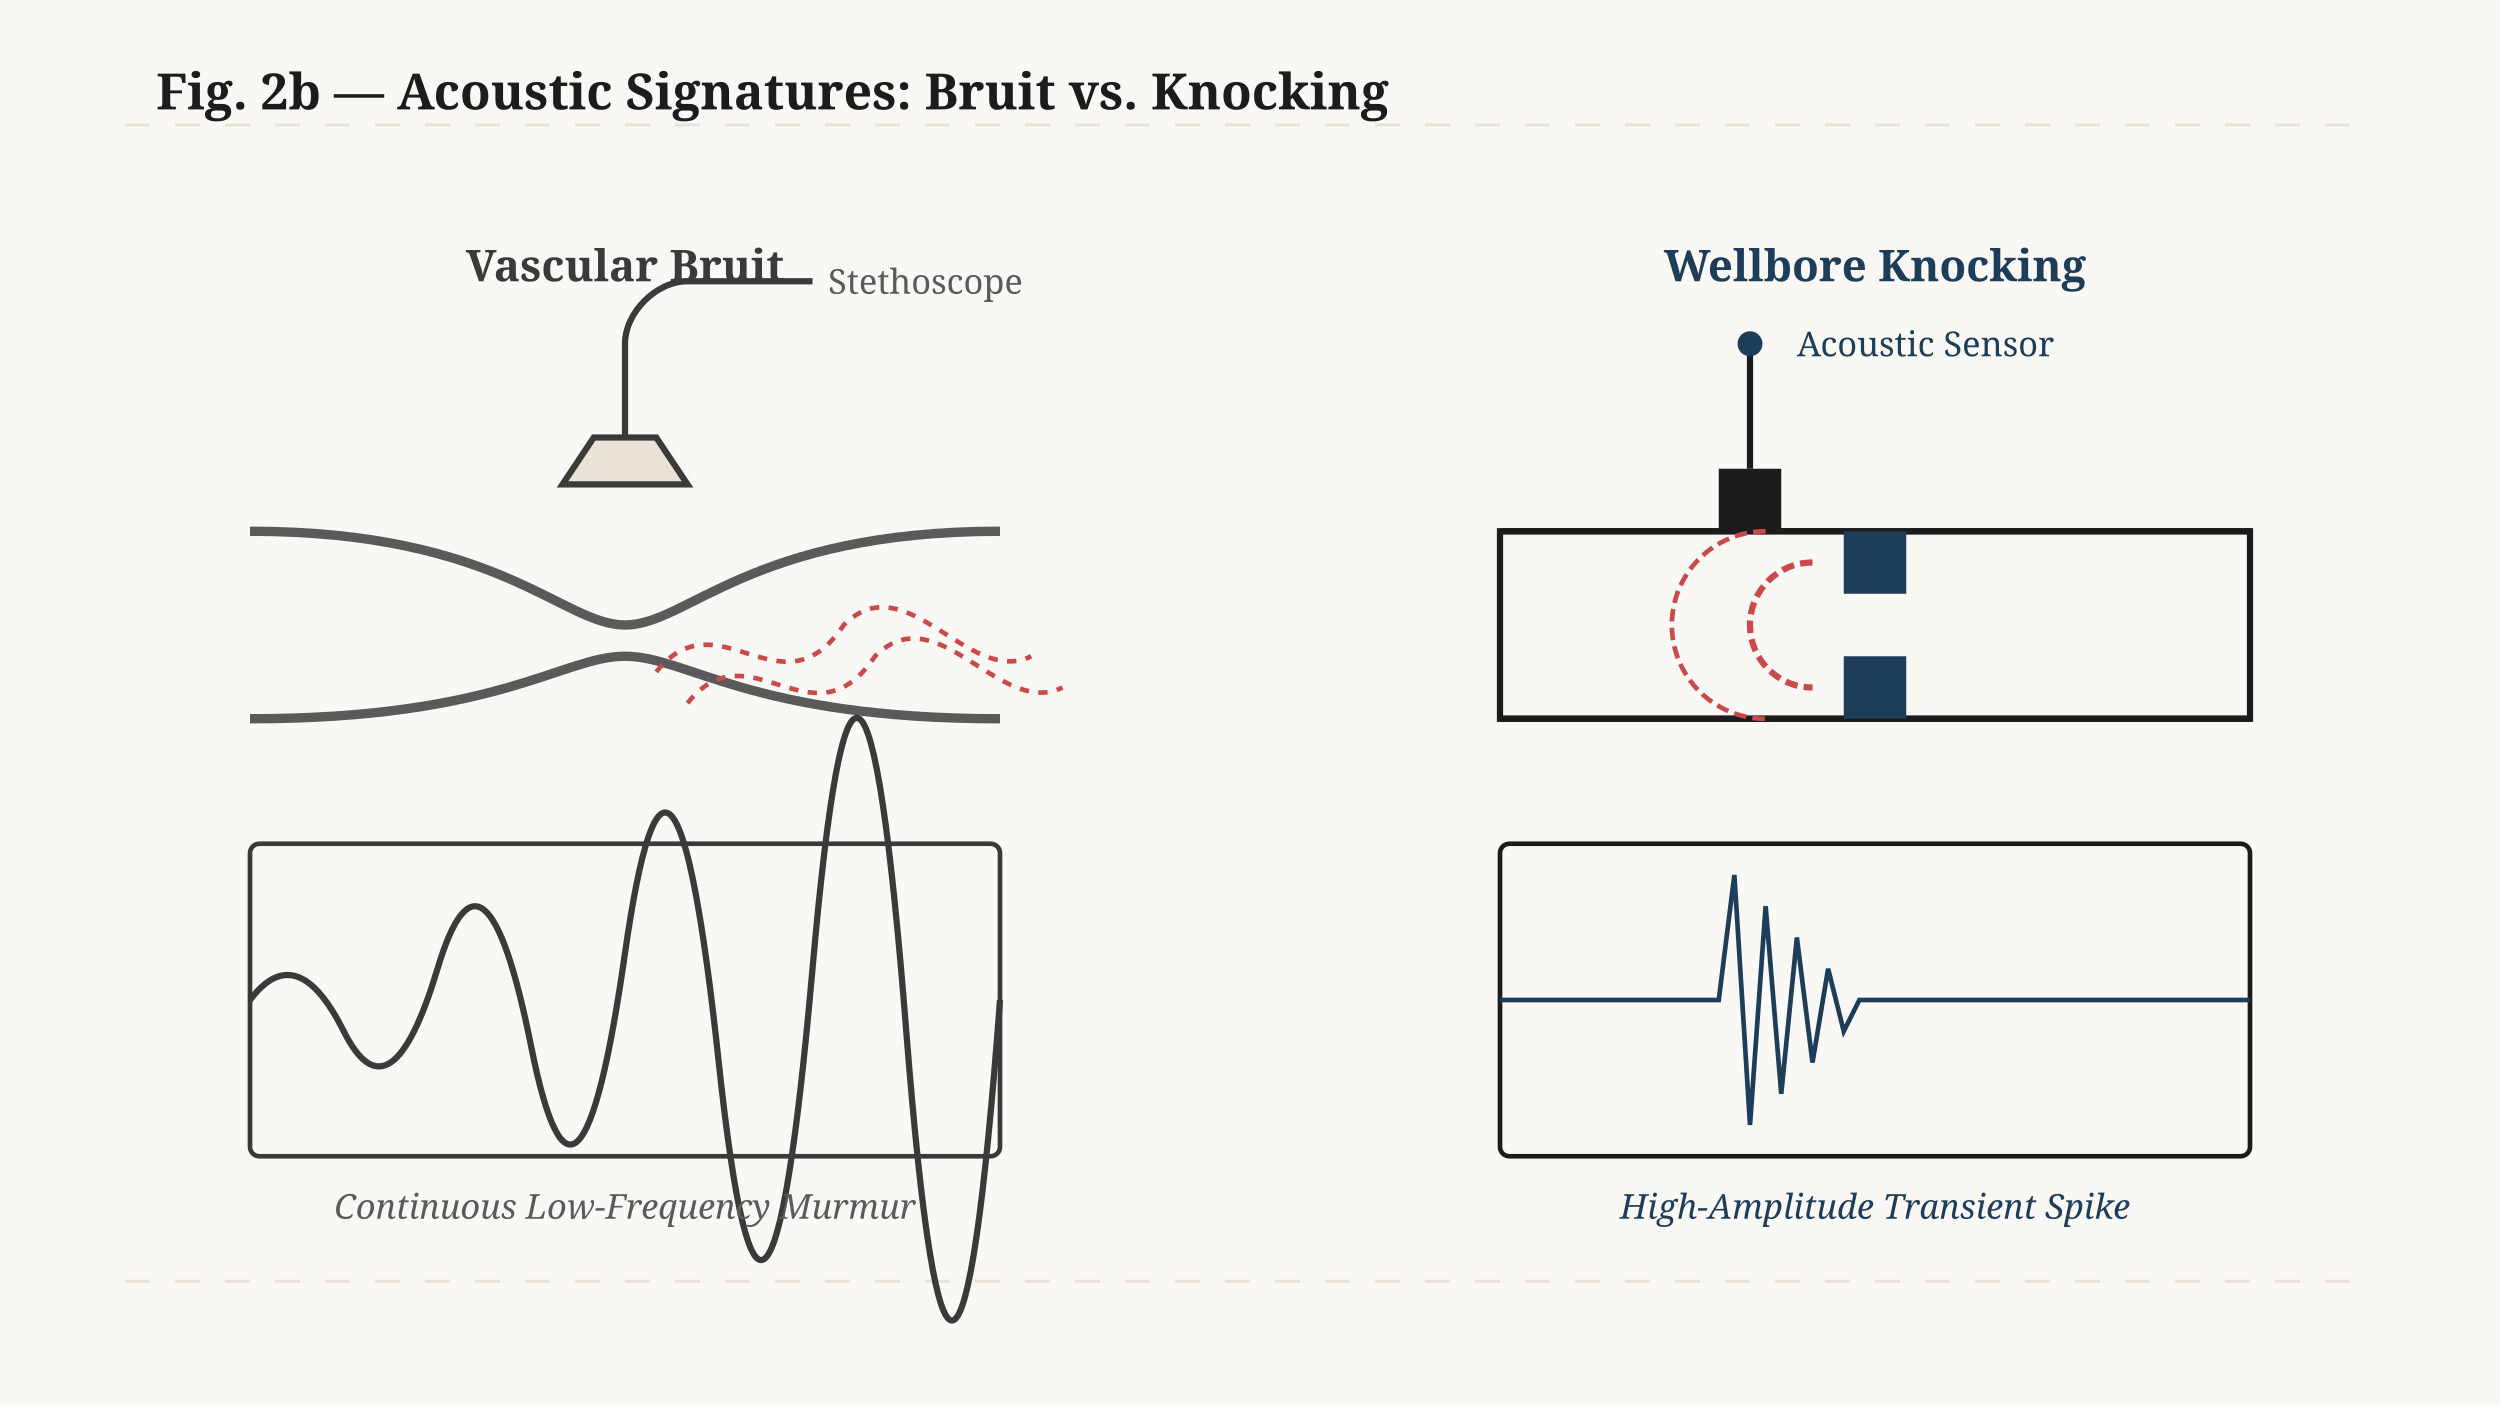
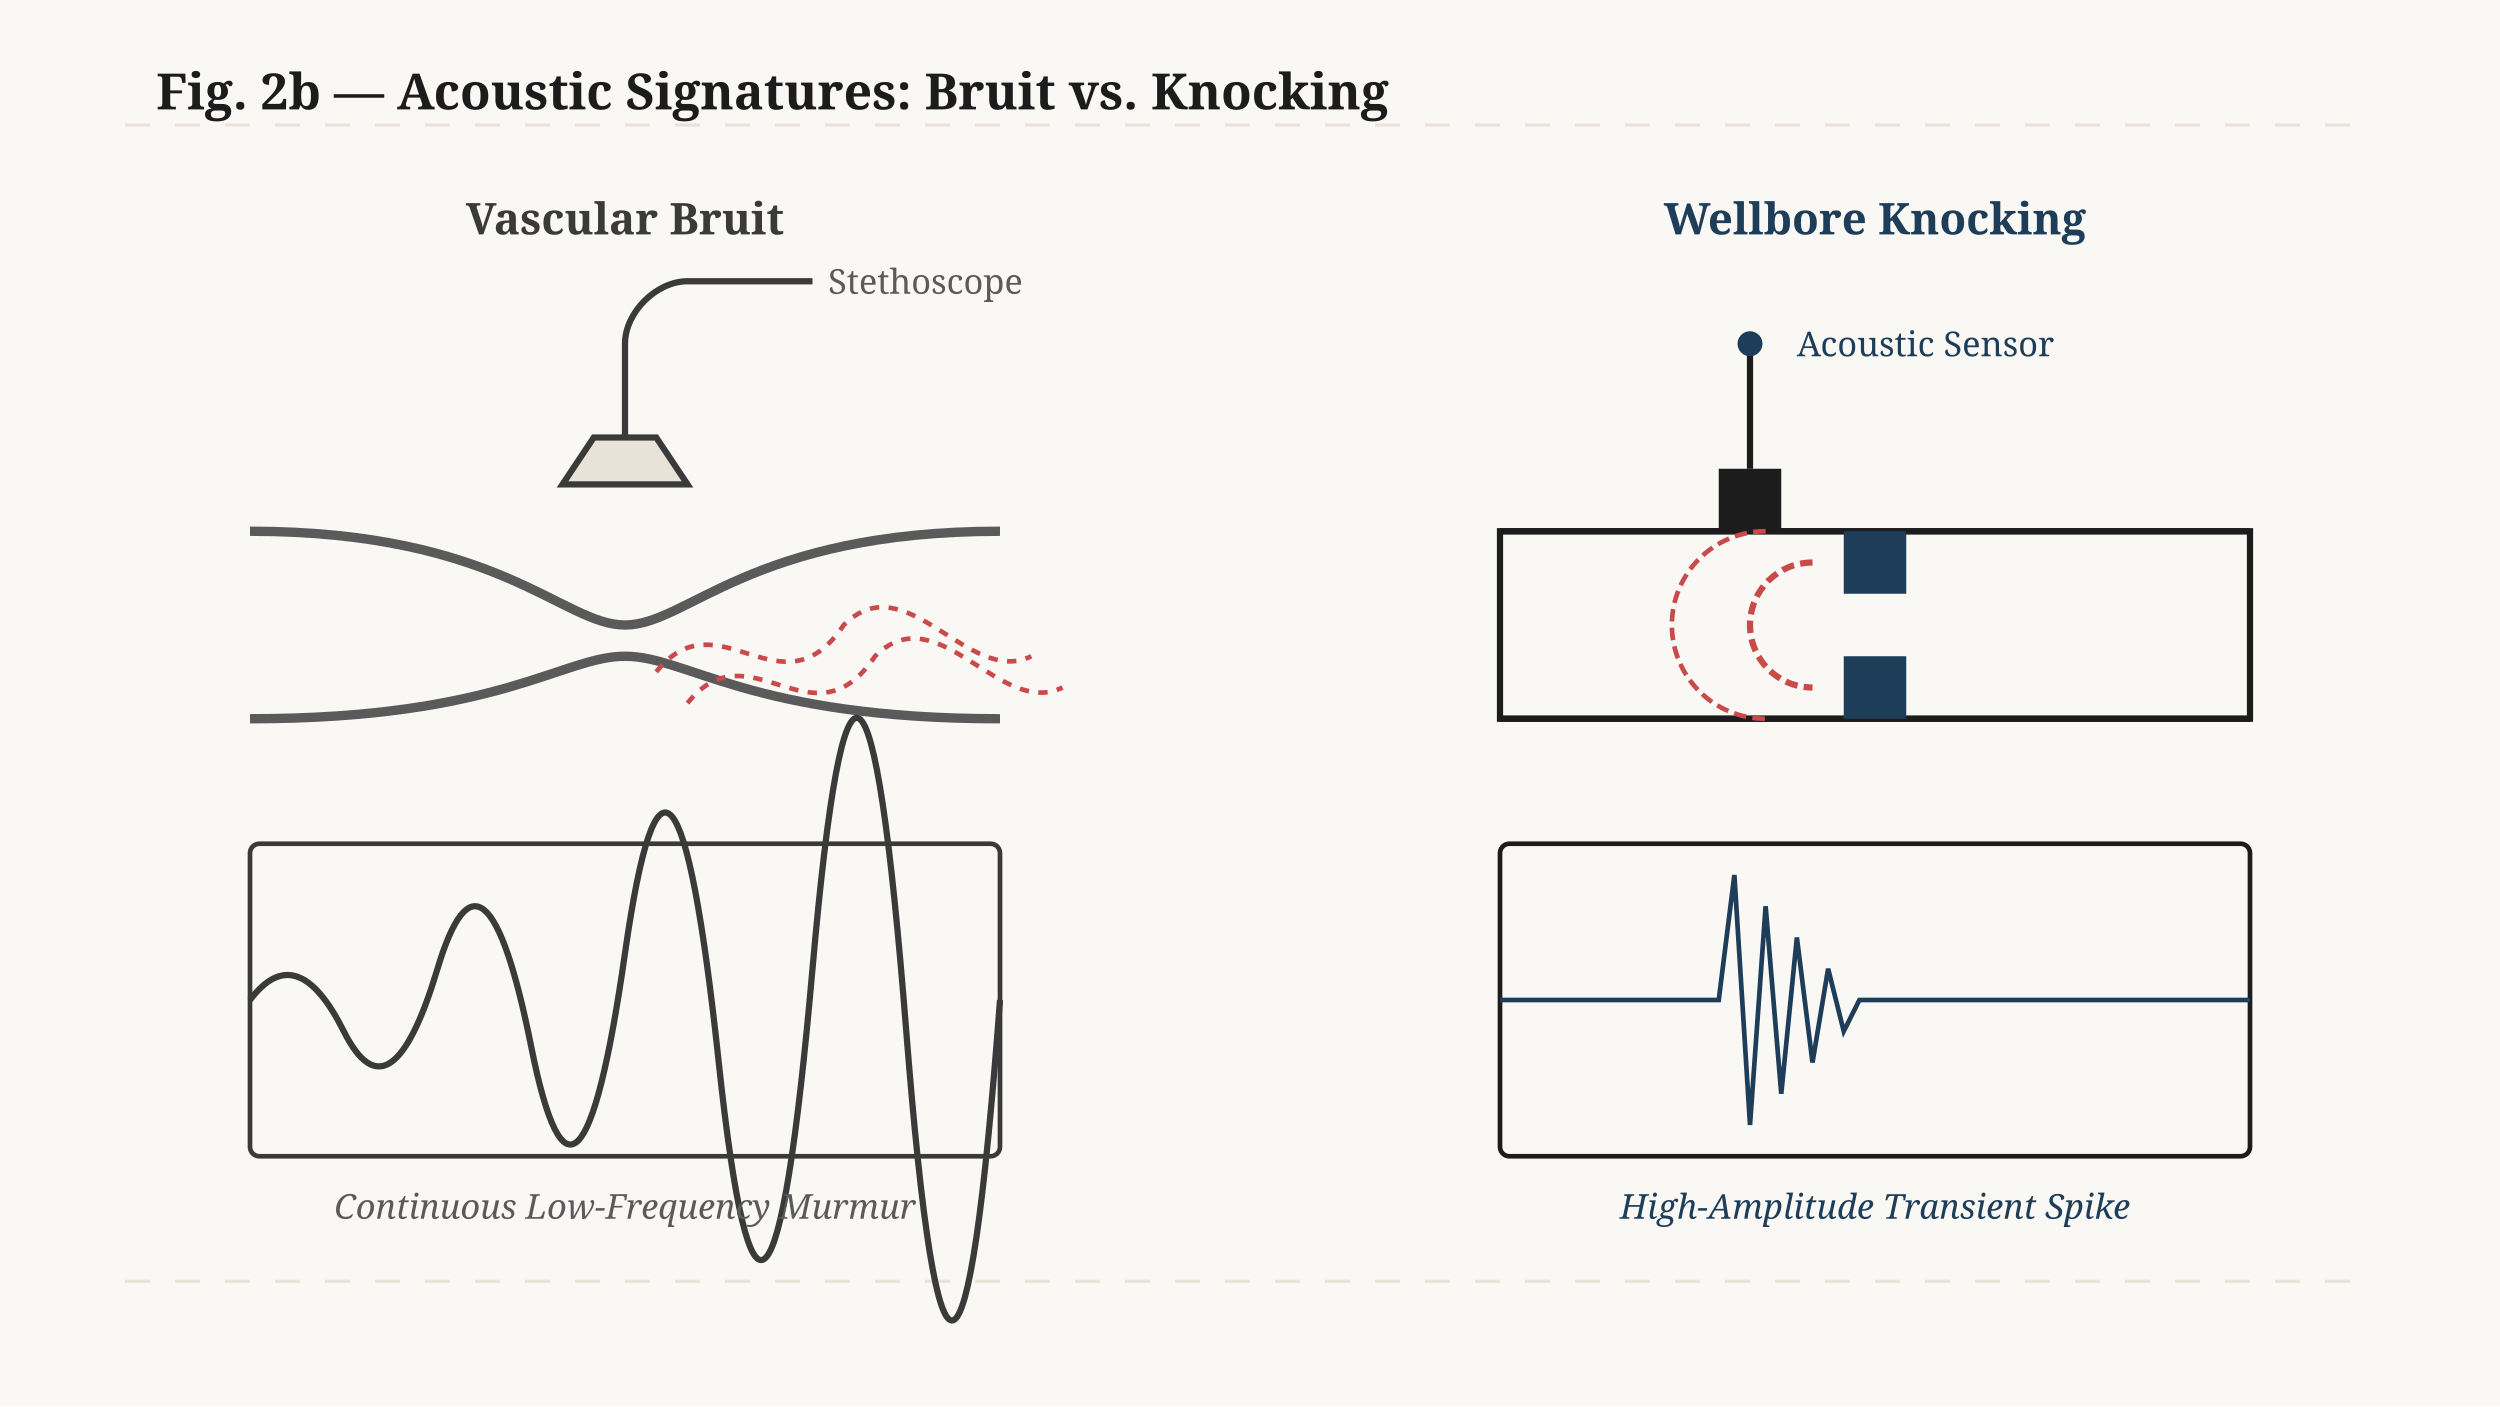
<svg xmlns="http://www.w3.org/2000/svg" viewBox="0 0 800 450" width="100%" height="100%">
  <rect width="100%" height="100%" fill="#faf8f5" />
  <line x1="40" y1="40" x2="760" y2="40" stroke="#e8e2d8" stroke-width="1" stroke-dasharray="8,8" />
  <line x1="40" y1="410" x2="760" y2="410" stroke="#e8e2d8" stroke-width="1" stroke-dasharray="8,8" />
  <text x="50" y="35" font-family="Georgia, serif" font-size="16" font-weight="bold" fill="#1c1c1c">Fig. 2b — Acoustic Signatures: Bruit vs. Knocking</text>
  <g transform="translate(40, 70)">
-     <text x="160" y="20" font-family="Georgia, serif" font-size="14" font-weight="bold" fill="#3a3a3a" text-anchor="middle">Vascular Bruit</text>
+     <text x="160" y="5" font-family="Georgia, serif" font-size="14" font-weight="bold" fill="#3a3a3a" text-anchor="middle">Vascular Bruit</text>
    <path d="M 40 100 C 120 100, 140 130, 160 130 C 180 130, 200 100, 280 100" fill="none" stroke="#5a5a5a" stroke-width="3" />
    <path d="M 40 160 C 120 160, 140 140, 160 140 C 180 140, 200 160, 280 160" fill="none" stroke="#5a5a5a" stroke-width="3" />
    <path d="M 140 85 L 180 85 L 170 70 L 150 70 Z" fill="#e8e2d8" stroke="#3a3a3a" stroke-width="2" />
    <path d="M 160 70 L 160 40 C 160 30, 170 20, 180 20 L 220 20" fill="none" stroke="#3a3a3a" stroke-width="2" />
    <text x="225" y="24" font-family="Georgia, serif" font-size="11" fill="#5a5a5a">Stethoscope</text>
    <path d="M 170 145 C 190 120, 210 160, 230 130 C 250 110, 270 150, 290 140" fill="none" stroke="#c94a4a" stroke-width="1.5" stroke-dasharray="3,3" />
    <path d="M 180 155 C 200 130, 220 170, 240 140 C 260 120, 280 160, 300 150" fill="none" stroke="#c94a4a" stroke-width="1.5" stroke-dasharray="3,3" />
    <rect x="40" y="200" width="240" height="100" fill="#faf8f5" stroke="#3a3a3a" stroke-width="1.5" rx="3" />
    <path d="M 40 250 Q 55 230, 70 260 T 100 240 T 130 265 T 160 235 T 190 270 T 220 240 T 250 260 T 280 250" fill="none" stroke="#3a3a3a" stroke-width="2" />
    <text x="160" y="320" font-family="Georgia, serif" font-size="11" font-style="italic" fill="#5a5a5a" text-anchor="middle">Continuous Low-Frequency Murmur</text>
  </g>
  <g transform="translate(440, 70)">
-     <text x="160" y="20" font-family="Georgia, serif" font-size="14" font-weight="bold" fill="#1e3d59" text-anchor="middle">Wellbore Knocking</text>
+     <text x="160" y="5" font-family="Georgia, serif" font-size="14" font-weight="bold" fill="#1e3d59" text-anchor="middle">Wellbore Knocking</text>
    <rect x="40" y="100" width="240" height="60" fill="none" stroke="#1c1c1c" stroke-width="2" />
    <path d="M 40 100 L 280 100 M 40 160 L 280 160" stroke="#1c1c1c" stroke-width="2" />
    <path d="M 150 100 L 170 100 L 170 120 L 150 120 Z" fill="#1e3d59" />
    <path d="M 150 160 L 170 160 L 170 140 L 150 140 Z" fill="#1e3d59" />
    <rect x="110" y="80" width="20" height="20" fill="#1c1c1c" />
    <line x1="120" y1="80" x2="120" y2="40" stroke="#1c1c1c" stroke-width="2" />
    <circle cx="120" cy="40" r="4" fill="#1e3d59" />
    <text x="135" y="44" font-family="Georgia, serif" font-size="11" fill="#1e3d59">Acoustic Sensor</text>
    <path d="M 140 110 A 20 20 0 0 0 140 150" fill="none" stroke="#c94a4a" stroke-width="2" stroke-dasharray="4,2" />
    <path d="M 125 100 A 30 30 0 0 0 125 160" fill="none" stroke="#c94a4a" stroke-width="1.5" stroke-dasharray="4,2" />
    <rect x="40" y="200" width="240" height="100" fill="#faf8f5" stroke="#1c1c1c" stroke-width="1.5" rx="3" />
    <path d="M 40 250 L 110 250 L 115 210 L 120 290 L 125 220 L 130 280 L 135 230 L 140 270 L 145 240 L 150 260 L 155 250 L 280 250" fill="none" stroke="#1e3d59" stroke-width="1.5" />
    <text x="160" y="320" font-family="Georgia, serif" font-size="11" font-style="italic" fill="#1e3d59" text-anchor="middle">High-Amplitude Transient Spike</text>
  </g>
</svg>
